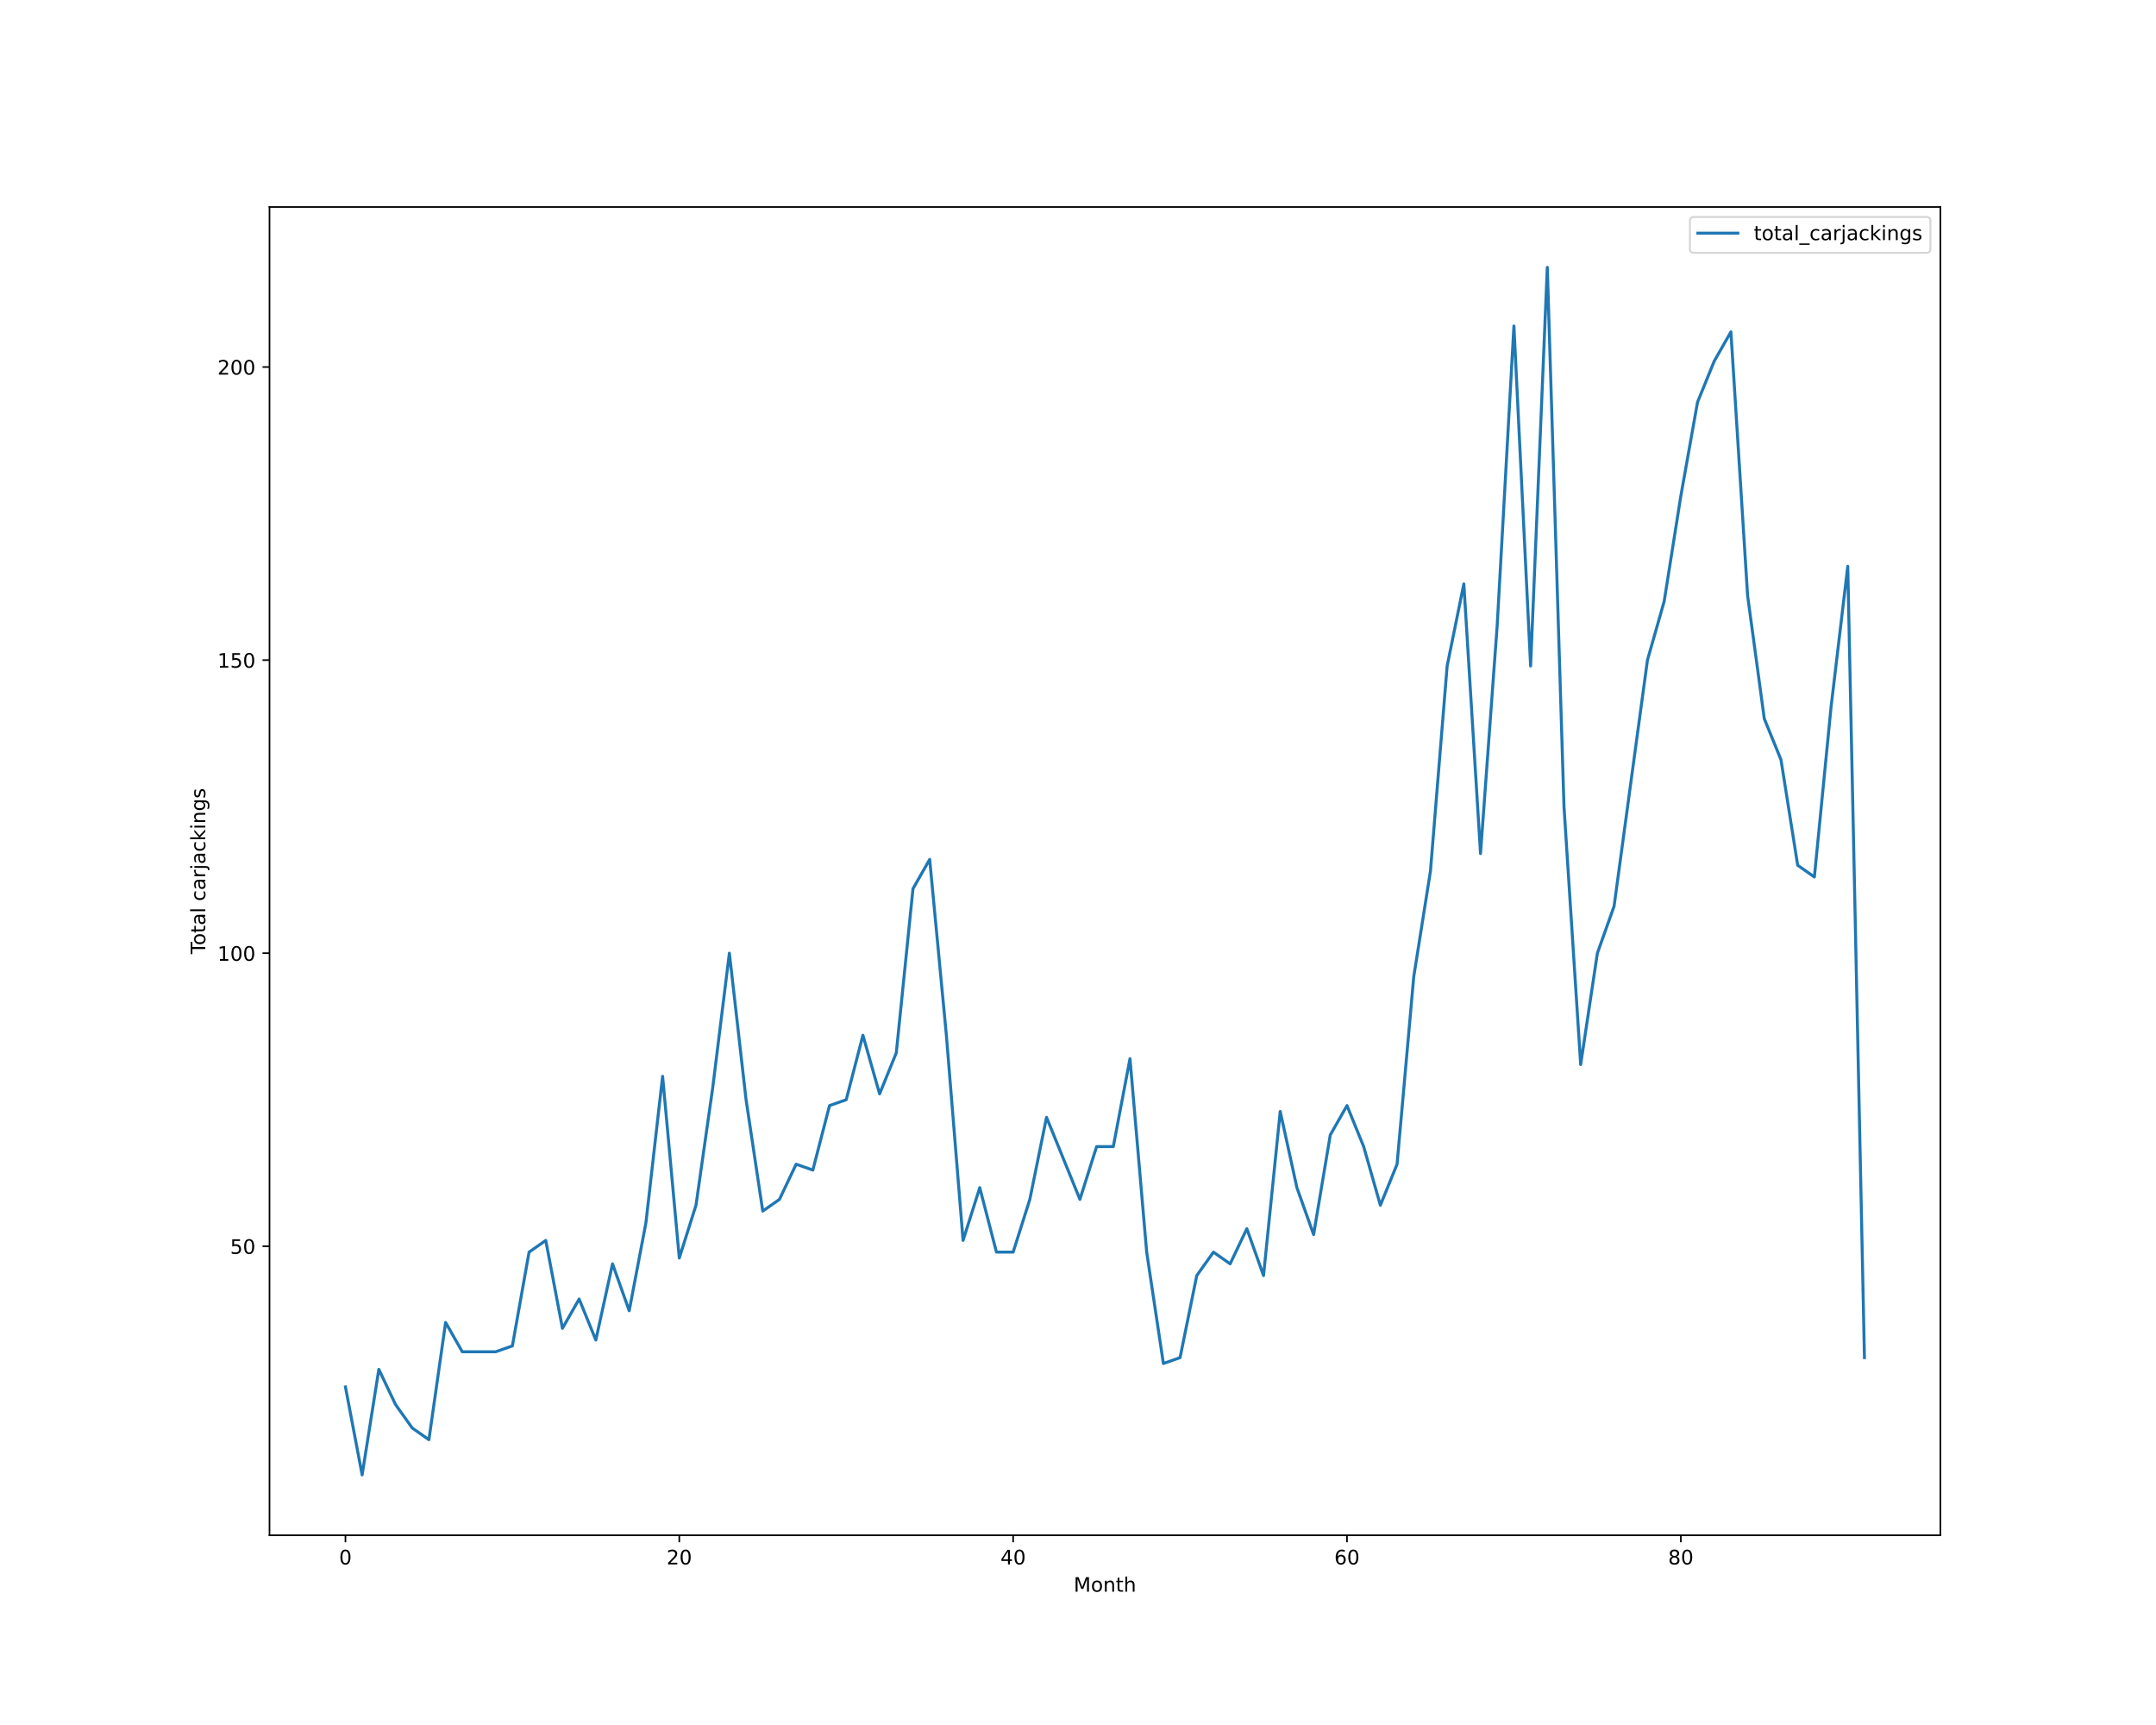
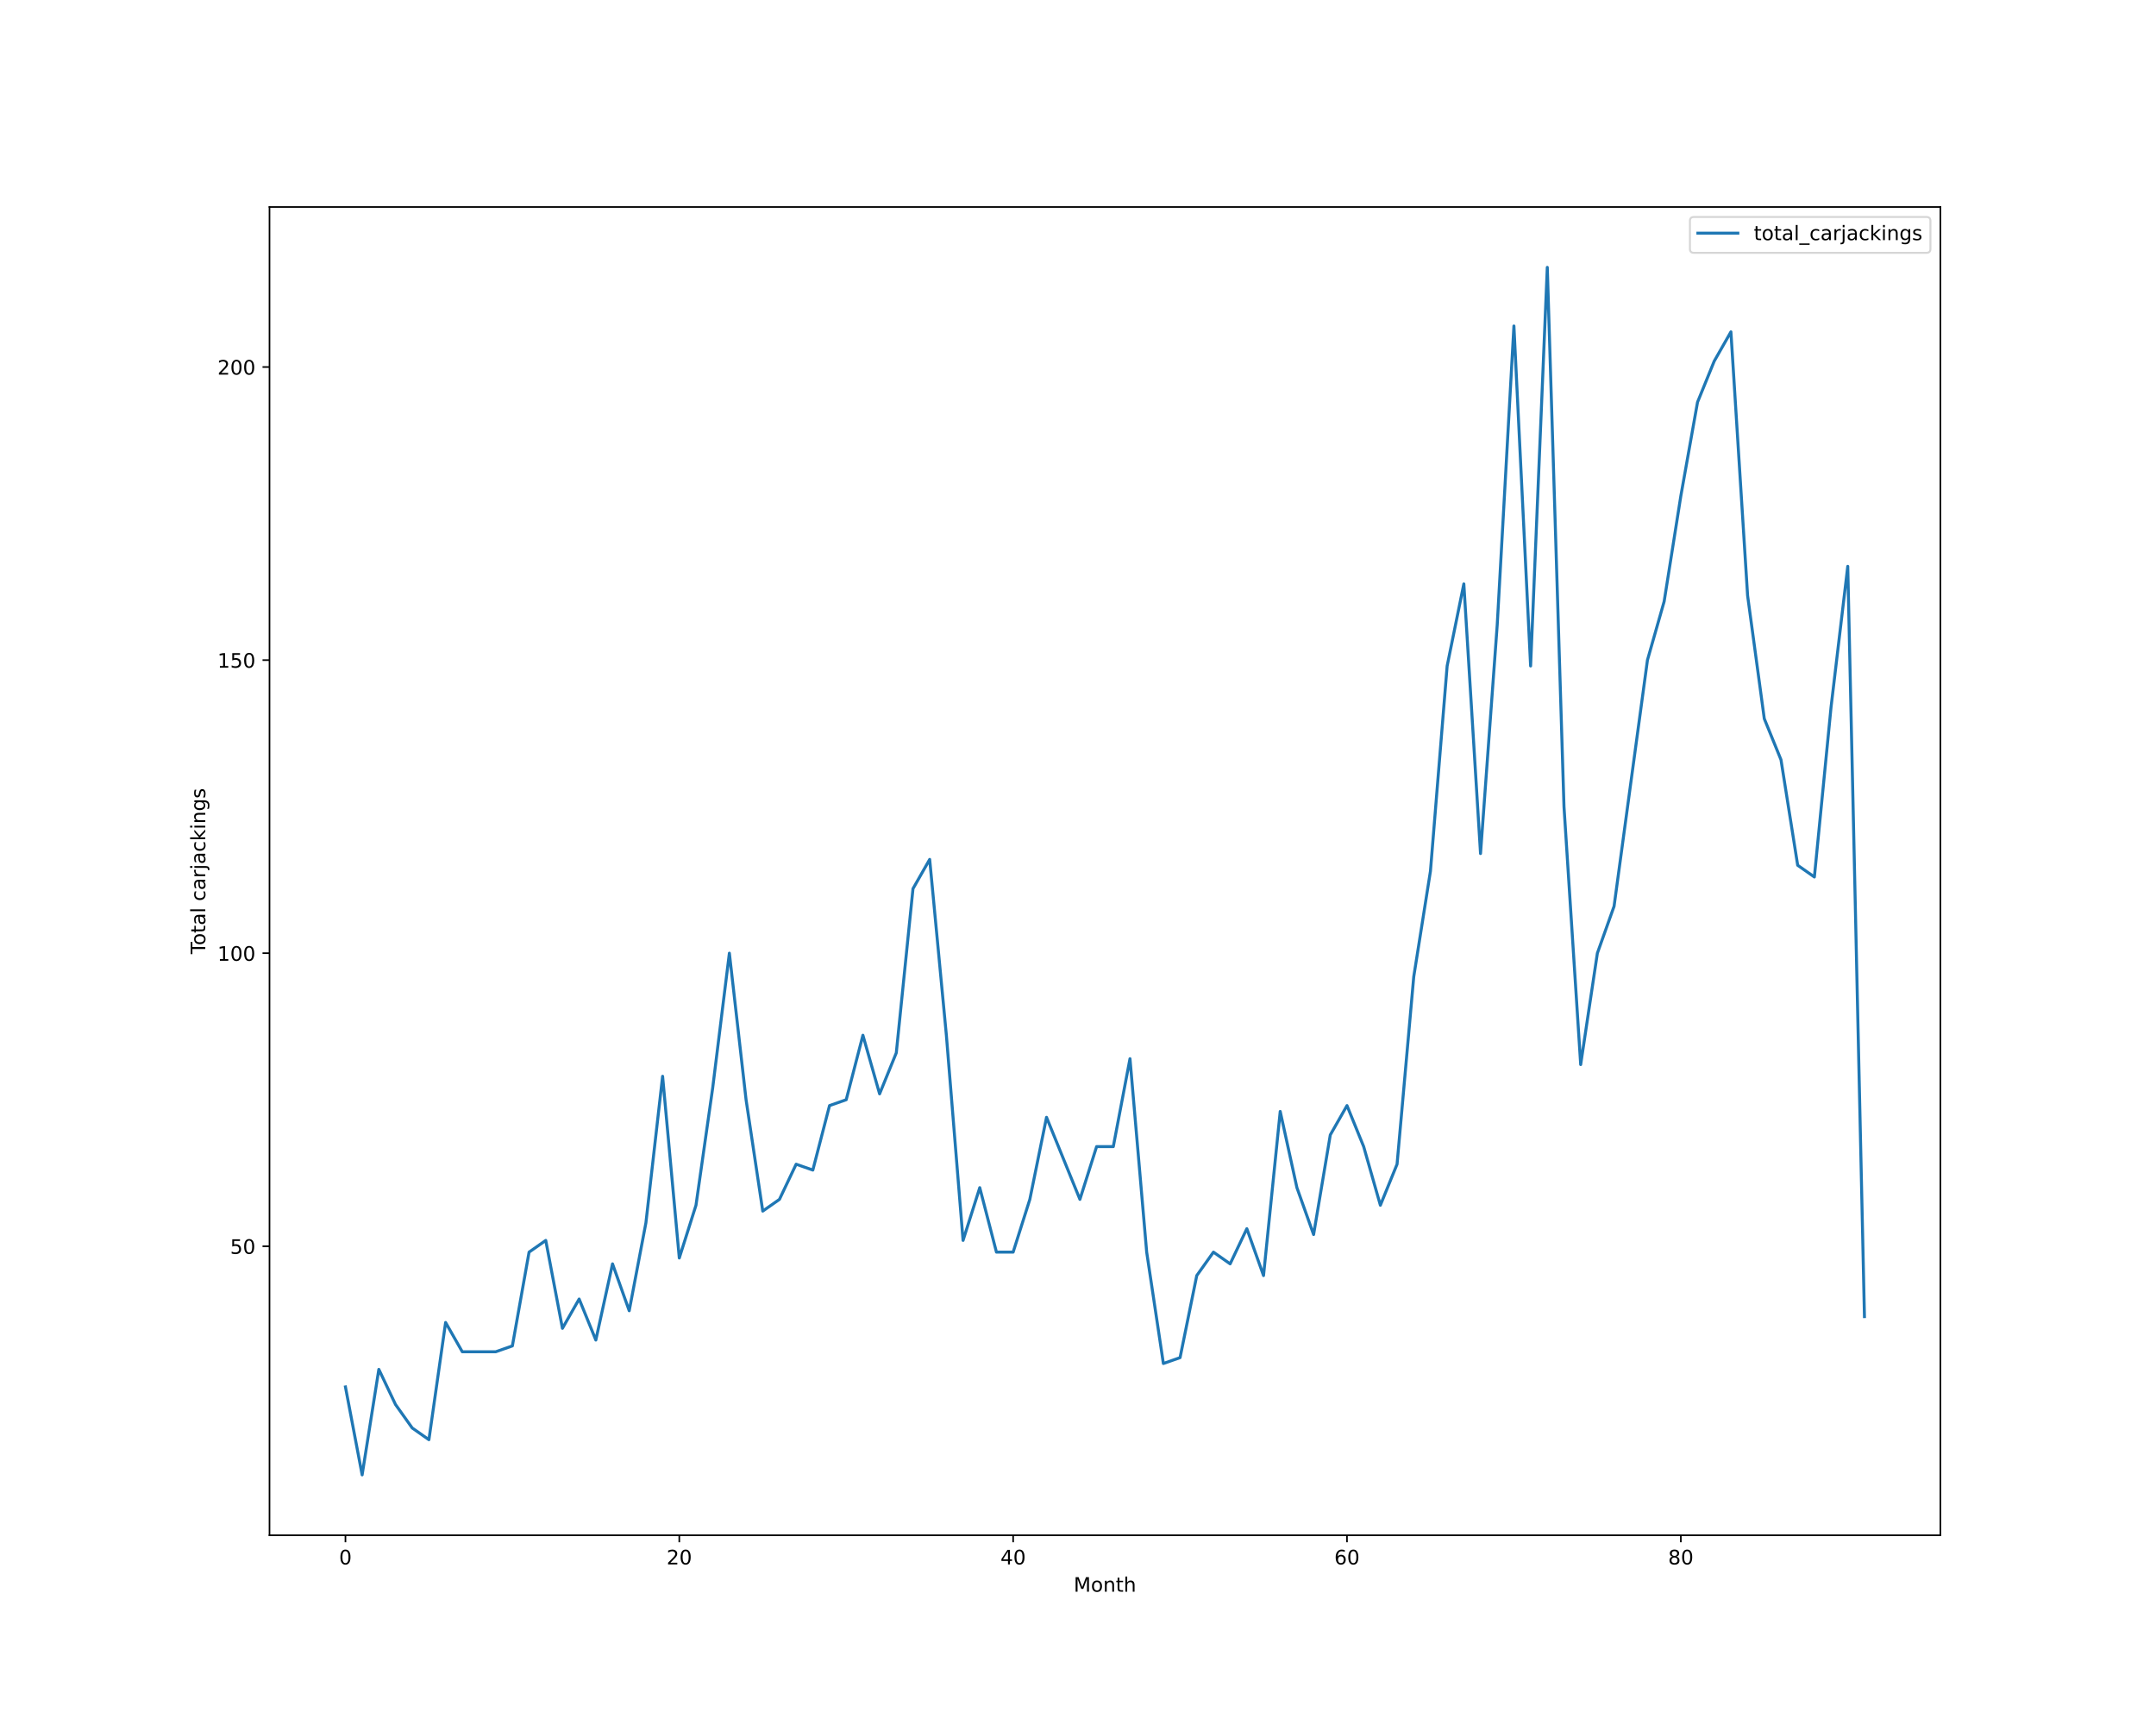
<svg xmlns="http://www.w3.org/2000/svg" xmlns:xlink="http://www.w3.org/1999/xlink" height="864pt" version="1.1" viewBox="0 0 1080 864" width="1080pt">
  <defs>
    <style type="text/css">*{stroke-linecap:butt;stroke-linejoin:round;}</style>
  </defs>
  <g id="figure_1">
    <g id="patch_1">
      <path d="M 0 864  L 1080 864  L 1080 0  L 0 0  z " style="fill:#ffffff;" />
    </g>
    <g id="axes_1">
      <g id="patch_2">
        <path d="M 135 768.96  L 972 768.96  L 972 103.68  L 135 103.68  z " style="fill:#ffffff;" />
      </g>
      <g id="matplotlib.axis_1">
        <g id="xtick_1">
          <g id="line2d_1">
            <defs>
-               <path d="M 0 0  L 0 3.5  " id="mc1fa61dc29" style="stroke:#000000;stroke-width:0.8;" />
-             </defs>
-             <g>
-               <use style="stroke:#000000;stroke-width:0.8;" x="173.045" xlink:href="#mc1fa61dc29" y="768.96" />
+               <path d="M 0 0  L 0 3.5  " id="me6c07ea0dd" style="stroke:#000000;stroke-width:0.8;" />
+             </defs>
+             <g>
+               <use style="stroke:#000000;stroke-width:0.8;" x="173.045" xlink:href="#me6c07ea0dd" y="768.96" />
            </g>
          </g>
          <g id="text_1">
            <g transform="translate(169.8642 783.5584)scale(0.1 -0.1)">
              <defs>
                <path d="M 2034 4250  Q 1547 4250 1301 3770  Q 1056 3291 1056 2328  Q 1056 1369 1301 889  Q 1547 409 2034 409  Q 2525 409 2770 889  Q 3016 1369 3016 2328  Q 3016 3291 2770 3770  Q 2525 4250 2034 4250  z M 2034 4750  Q 2819 4750 3233 4129  Q 3647 3509 3647 2328  Q 3647 1150 3233 529  Q 2819 -91 2034 -91  Q 1250 -91 836 529  Q 422 1150 422 2328  Q 422 3509 836 4129  Q 1250 4750 2034 4750  z " id="DejaVuSans-30" transform="scale(0.015625)" />
              </defs>
              <use xlink:href="#DejaVuSans-30" />
            </g>
          </g>
        </g>
        <g id="xtick_2">
          <g id="line2d_2">
            <g>
-               <use style="stroke:#000000;stroke-width:0.8;" x="340.278" xlink:href="#mc1fa61dc29" y="768.96" />
+               <use style="stroke:#000000;stroke-width:0.8;" x="340.278" xlink:href="#me6c07ea0dd" y="768.96" />
            </g>
          </g>
          <g id="text_2">
            <g transform="translate(333.9157 783.5584)scale(0.1 -0.1)">
              <defs>
                <path d="M 1228 531  L 3431 531  L 3431 0  L 469 0  L 469 531  Q 828 903 1448 1529  Q 2069 2156 2228 2338  Q 2531 2678 2651 2914  Q 2772 3150 2772 3378  Q 2772 3750 2511 3984  Q 2250 4219 1831 4219  Q 1534 4219 1204 4116  Q 875 4013 500 3803  L 500 4441  Q 881 4594 1212 4672  Q 1544 4750 1819 4750  Q 2544 4750 2975 4387  Q 3406 4025 3406 3419  Q 3406 3131 3298 2873  Q 3191 2616 2906 2266  Q 2828 2175 2409 1742  Q 1991 1309 1228 531  z " id="DejaVuSans-32" transform="scale(0.015625)" />
              </defs>
              <use xlink:href="#DejaVuSans-32" />
              <use x="63.623" xlink:href="#DejaVuSans-30" />
            </g>
          </g>
        </g>
        <g id="xtick_3">
          <g id="line2d_3">
            <g>
-               <use style="stroke:#000000;stroke-width:0.8;" x="507.511" xlink:href="#mc1fa61dc29" y="768.96" />
+               <use style="stroke:#000000;stroke-width:0.8;" x="507.511" xlink:href="#me6c07ea0dd" y="768.96" />
            </g>
          </g>
          <g id="text_3">
            <g transform="translate(501.1485 783.5584)scale(0.1 -0.1)">
              <defs>
                <path d="M 2419 4116  L 825 1625  L 2419 1625  L 2419 4116  z M 2253 4666  L 3047 4666  L 3047 1625  L 3713 1625  L 3713 1100  L 3047 1100  L 3047 0  L 2419 0  L 2419 1100  L 313 1100  L 313 1709  L 2253 4666  z " id="DejaVuSans-34" transform="scale(0.015625)" />
              </defs>
              <use xlink:href="#DejaVuSans-34" />
              <use x="63.623" xlink:href="#DejaVuSans-30" />
            </g>
          </g>
        </g>
        <g id="xtick_4">
          <g id="line2d_4">
            <g>
-               <use style="stroke:#000000;stroke-width:0.8;" x="674.744" xlink:href="#mc1fa61dc29" y="768.96" />
+               <use style="stroke:#000000;stroke-width:0.8;" x="674.744" xlink:href="#me6c07ea0dd" y="768.96" />
            </g>
          </g>
          <g id="text_4">
            <g transform="translate(668.3813 783.5584)scale(0.1 -0.1)">
              <defs>
                <path d="M 2113 2584  Q 1688 2584 1439 2293  Q 1191 2003 1191 1497  Q 1191 994 1439 701  Q 1688 409 2113 409  Q 2538 409 2786 701  Q 3034 994 3034 1497  Q 3034 2003 2786 2293  Q 2538 2584 2113 2584  z M 3366 4563  L 3366 3988  Q 3128 4100 2886 4159  Q 2644 4219 2406 4219  Q 1781 4219 1451 3797  Q 1122 3375 1075 2522  Q 1259 2794 1537 2939  Q 1816 3084 2150 3084  Q 2853 3084 3261 2657  Q 3669 2231 3669 1497  Q 3669 778 3244 343  Q 2819 -91 2113 -91  Q 1303 -91 875 529  Q 447 1150 447 2328  Q 447 3434 972 4092  Q 1497 4750 2381 4750  Q 2619 4750 2861 4703  Q 3103 4656 3366 4563  z " id="DejaVuSans-36" transform="scale(0.015625)" />
              </defs>
              <use xlink:href="#DejaVuSans-36" />
              <use x="63.623" xlink:href="#DejaVuSans-30" />
            </g>
          </g>
        </g>
        <g id="xtick_5">
          <g id="line2d_5">
            <g>
-               <use style="stroke:#000000;stroke-width:0.8;" x="841.977" xlink:href="#mc1fa61dc29" y="768.96" />
+               <use style="stroke:#000000;stroke-width:0.8;" x="841.977" xlink:href="#me6c07ea0dd" y="768.96" />
            </g>
          </g>
          <g id="text_5">
            <g transform="translate(835.614 783.5584)scale(0.1 -0.1)">
              <defs>
                <path d="M 2034 2216  Q 1584 2216 1326 1975  Q 1069 1734 1069 1313  Q 1069 891 1326 650  Q 1584 409 2034 409  Q 2484 409 2743 651  Q 3003 894 3003 1313  Q 3003 1734 2745 1975  Q 2488 2216 2034 2216  z M 1403 2484  Q 997 2584 770 2862  Q 544 3141 544 3541  Q 544 4100 942 4425  Q 1341 4750 2034 4750  Q 2731 4750 3128 4425  Q 3525 4100 3525 3541  Q 3525 3141 3298 2862  Q 3072 2584 2669 2484  Q 3125 2378 3379 2068  Q 3634 1759 3634 1313  Q 3634 634 3220 271  Q 2806 -91 2034 -91  Q 1263 -91 848 271  Q 434 634 434 1313  Q 434 1759 690 2068  Q 947 2378 1403 2484  z M 1172 3481  Q 1172 3119 1398 2916  Q 1625 2713 2034 2713  Q 2441 2713 2670 2916  Q 2900 3119 2900 3481  Q 2900 3844 2670 4047  Q 2441 4250 2034 4250  Q 1625 4250 1398 4047  Q 1172 3844 1172 3481  z " id="DejaVuSans-38" transform="scale(0.015625)" />
              </defs>
              <use xlink:href="#DejaVuSans-38" />
              <use x="63.623" xlink:href="#DejaVuSans-30" />
            </g>
          </g>
        </g>
        <g id="text_6">
          <g transform="translate(537.8289 797.2366)scale(0.1 -0.1)">
            <defs>
              <path d="M 628 4666  L 1569 4666  L 2759 1491  L 3956 4666  L 4897 4666  L 4897 0  L 4281 0  L 4281 4097  L 3078 897  L 2444 897  L 1241 4097  L 1241 0  L 628 0  L 628 4666  z " id="DejaVuSans-4d" transform="scale(0.015625)" />
              <path d="M 1959 3097  Q 1497 3097 1228 2736  Q 959 2375 959 1747  Q 959 1119 1226 758  Q 1494 397 1959 397  Q 2419 397 2687 759  Q 2956 1122 2956 1747  Q 2956 2369 2687 2733  Q 2419 3097 1959 3097  z M 1959 3584  Q 2709 3584 3137 3096  Q 3566 2609 3566 1747  Q 3566 888 3137 398  Q 2709 -91 1959 -91  Q 1206 -91 779 398  Q 353 888 353 1747  Q 353 2609 779 3096  Q 1206 3584 1959 3584  z " id="DejaVuSans-6f" transform="scale(0.015625)" />
              <path d="M 3513 2113  L 3513 0  L 2938 0  L 2938 2094  Q 2938 2591 2744 2837  Q 2550 3084 2163 3084  Q 1697 3084 1428 2787  Q 1159 2491 1159 1978  L 1159 0  L 581 0  L 581 3500  L 1159 3500  L 1159 2956  Q 1366 3272 1645 3428  Q 1925 3584 2291 3584  Q 2894 3584 3203 3211  Q 3513 2838 3513 2113  z " id="DejaVuSans-6e" transform="scale(0.015625)" />
              <path d="M 1172 4494  L 1172 3500  L 2356 3500  L 2356 3053  L 1172 3053  L 1172 1153  Q 1172 725 1289 603  Q 1406 481 1766 481  L 2356 481  L 2356 0  L 1766 0  Q 1100 0 847 248  Q 594 497 594 1153  L 594 3053  L 172 3053  L 172 3500  L 594 3500  L 594 4494  L 1172 4494  z " id="DejaVuSans-74" transform="scale(0.015625)" />
              <path d="M 3513 2113  L 3513 0  L 2938 0  L 2938 2094  Q 2938 2591 2744 2837  Q 2550 3084 2163 3084  Q 1697 3084 1428 2787  Q 1159 2491 1159 1978  L 1159 0  L 581 0  L 581 4863  L 1159 4863  L 1159 2956  Q 1366 3272 1645 3428  Q 1925 3584 2291 3584  Q 2894 3584 3203 3211  Q 3513 2838 3513 2113  z " id="DejaVuSans-68" transform="scale(0.015625)" />
            </defs>
            <use xlink:href="#DejaVuSans-4d" />
            <use x="86.279" xlink:href="#DejaVuSans-6f" />
            <use x="147.461" xlink:href="#DejaVuSans-6e" />
            <use x="210.84" xlink:href="#DejaVuSans-74" />
            <use x="250.049" xlink:href="#DejaVuSans-68" />
          </g>
        </g>
      </g>
      <g id="matplotlib.axis_2">
        <g id="ytick_1">
          <g id="line2d_6">
            <defs>
-               <path d="M 0 0  L -3.5 0  " id="mfa5b3e12c6" style="stroke:#000000;stroke-width:0.8;" />
-             </defs>
-             <g>
-               <use style="stroke:#000000;stroke-width:0.8;" x="135" xlink:href="#mfa5b3e12c6" y="624.219" />
+               <path d="M 0 0  L -3.5 0  " id="m8acfb61d0d" style="stroke:#000000;stroke-width:0.8;" />
+             </defs>
+             <g>
+               <use style="stroke:#000000;stroke-width:0.8;" x="135" xlink:href="#m8acfb61d0d" y="624.219" />
            </g>
          </g>
          <g id="text_7">
            <g transform="translate(115.275 628.0182)scale(0.1 -0.1)">
              <defs>
                <path d="M 691 4666  L 3169 4666  L 3169 4134  L 1269 4134  L 1269 2991  Q 1406 3038 1543 3061  Q 1681 3084 1819 3084  Q 2600 3084 3056 2656  Q 3513 2228 3513 1497  Q 3513 744 3044 326  Q 2575 -91 1722 -91  Q 1428 -91 1123 -41  Q 819 9 494 109  L 494 744  Q 775 591 1075 516  Q 1375 441 1709 441  Q 2250 441 2565 725  Q 2881 1009 2881 1497  Q 2881 1984 2565 2268  Q 2250 2553 1709 2553  Q 1456 2553 1204 2497  Q 953 2441 691 2322  L 691 4666  z " id="DejaVuSans-35" transform="scale(0.015625)" />
              </defs>
              <use xlink:href="#DejaVuSans-35" />
              <use x="63.623" xlink:href="#DejaVuSans-30" />
            </g>
          </g>
        </g>
        <g id="ytick_2">
          <g id="line2d_7">
            <g>
-               <use style="stroke:#000000;stroke-width:0.8;" x="135" xlink:href="#mfa5b3e12c6" y="477.423" />
+               <use style="stroke:#000000;stroke-width:0.8;" x="135" xlink:href="#m8acfb61d0d" y="477.423" />
            </g>
          </g>
          <g id="text_8">
            <g transform="translate(108.9125 481.2221)scale(0.1 -0.1)">
              <defs>
                <path d="M 794 531  L 1825 531  L 1825 4091  L 703 3866  L 703 4441  L 1819 4666  L 2450 4666  L 2450 531  L 3481 531  L 3481 0  L 794 0  L 794 531  z " id="DejaVuSans-31" transform="scale(0.015625)" />
              </defs>
              <use xlink:href="#DejaVuSans-31" />
              <use x="63.623" xlink:href="#DejaVuSans-30" />
              <use x="127.246" xlink:href="#DejaVuSans-30" />
            </g>
          </g>
        </g>
        <g id="ytick_3">
          <g id="line2d_8">
            <g>
-               <use style="stroke:#000000;stroke-width:0.8;" x="135" xlink:href="#mfa5b3e12c6" y="330.627" />
+               <use style="stroke:#000000;stroke-width:0.8;" x="135" xlink:href="#m8acfb61d0d" y="330.627" />
            </g>
          </g>
          <g id="text_9">
            <g transform="translate(108.9125 334.426)scale(0.1 -0.1)">
              <use xlink:href="#DejaVuSans-31" />
              <use x="63.623" xlink:href="#DejaVuSans-35" />
              <use x="127.246" xlink:href="#DejaVuSans-30" />
            </g>
          </g>
        </g>
        <g id="ytick_4">
          <g id="line2d_9">
            <g>
-               <use style="stroke:#000000;stroke-width:0.8;" x="135" xlink:href="#mfa5b3e12c6" y="183.831" />
+               <use style="stroke:#000000;stroke-width:0.8;" x="135" xlink:href="#m8acfb61d0d" y="183.831" />
            </g>
          </g>
          <g id="text_10">
            <g transform="translate(108.9125 187.6299)scale(0.1 -0.1)">
              <use xlink:href="#DejaVuSans-32" />
              <use x="63.623" xlink:href="#DejaVuSans-30" />
              <use x="127.246" xlink:href="#DejaVuSans-30" />
            </g>
          </g>
        </g>
        <g id="text_11">
          <g transform="translate(102.8328 477.8888)rotate(-90)scale(0.1 -0.1)">
            <defs>
              <path d="M -19 4666  L 3928 4666  L 3928 4134  L 2272 4134  L 2272 0  L 1638 0  L 1638 4134  L -19 4134  L -19 4666  z " id="DejaVuSans-54" transform="scale(0.015625)" />
              <path d="M 2194 1759  Q 1497 1759 1228 1600  Q 959 1441 959 1056  Q 959 750 1161 570  Q 1363 391 1709 391  Q 2188 391 2477 730  Q 2766 1069 2766 1631  L 2766 1759  L 2194 1759  z M 3341 1997  L 3341 0  L 2766 0  L 2766 531  Q 2569 213 2275 61  Q 1981 -91 1556 -91  Q 1019 -91 701 211  Q 384 513 384 1019  Q 384 1609 779 1909  Q 1175 2209 1959 2209  L 2766 2209  L 2766 2266  Q 2766 2663 2505 2880  Q 2244 3097 1772 3097  Q 1472 3097 1187 3025  Q 903 2953 641 2809  L 641 3341  Q 956 3463 1253 3523  Q 1550 3584 1831 3584  Q 2591 3584 2966 3190  Q 3341 2797 3341 1997  z " id="DejaVuSans-61" transform="scale(0.015625)" />
              <path d="M 603 4863  L 1178 4863  L 1178 0  L 603 0  L 603 4863  z " id="DejaVuSans-6c" transform="scale(0.015625)" />
              <path id="DejaVuSans-20" transform="scale(0.015625)" />
              <path d="M 3122 3366  L 3122 2828  Q 2878 2963 2633 3030  Q 2388 3097 2138 3097  Q 1578 3097 1268 2742  Q 959 2388 959 1747  Q 959 1106 1268 751  Q 1578 397 2138 397  Q 2388 397 2633 464  Q 2878 531 3122 666  L 3122 134  Q 2881 22 2623 -34  Q 2366 -91 2075 -91  Q 1284 -91 818 406  Q 353 903 353 1747  Q 353 2603 823 3093  Q 1294 3584 2113 3584  Q 2378 3584 2631 3529  Q 2884 3475 3122 3366  z " id="DejaVuSans-63" transform="scale(0.015625)" />
              <path d="M 2631 2963  Q 2534 3019 2420 3045  Q 2306 3072 2169 3072  Q 1681 3072 1420 2755  Q 1159 2438 1159 1844  L 1159 0  L 581 0  L 581 3500  L 1159 3500  L 1159 2956  Q 1341 3275 1631 3429  Q 1922 3584 2338 3584  Q 2397 3584 2469 3576  Q 2541 3569 2628 3553  L 2631 2963  z " id="DejaVuSans-72" transform="scale(0.015625)" />
              <path d="M 603 3500  L 1178 3500  L 1178 -63  Q 1178 -731 923 -1031  Q 669 -1331 103 -1331  L -116 -1331  L -116 -844  L 38 -844  Q 366 -844 484 -692  Q 603 -541 603 -63  L 603 3500  z M 603 4863  L 1178 4863  L 1178 4134  L 603 4134  L 603 4863  z " id="DejaVuSans-6a" transform="scale(0.015625)" />
              <path d="M 581 4863  L 1159 4863  L 1159 1991  L 2875 3500  L 3609 3500  L 1753 1863  L 3688 0  L 2938 0  L 1159 1709  L 1159 0  L 581 0  L 581 4863  z " id="DejaVuSans-6b" transform="scale(0.015625)" />
              <path d="M 603 3500  L 1178 3500  L 1178 0  L 603 0  L 603 3500  z M 603 4863  L 1178 4863  L 1178 4134  L 603 4134  L 603 4863  z " id="DejaVuSans-69" transform="scale(0.015625)" />
              <path d="M 2906 1791  Q 2906 2416 2648 2759  Q 2391 3103 1925 3103  Q 1463 3103 1205 2759  Q 947 2416 947 1791  Q 947 1169 1205 825  Q 1463 481 1925 481  Q 2391 481 2648 825  Q 2906 1169 2906 1791  z M 3481 434  Q 3481 -459 3084 -895  Q 2688 -1331 1869 -1331  Q 1566 -1331 1297 -1286  Q 1028 -1241 775 -1147  L 775 -588  Q 1028 -725 1275 -790  Q 1522 -856 1778 -856  Q 2344 -856 2625 -561  Q 2906 -266 2906 331  L 2906 616  Q 2728 306 2450 153  Q 2172 0 1784 0  Q 1141 0 747 490  Q 353 981 353 1791  Q 353 2603 747 3093  Q 1141 3584 1784 3584  Q 2172 3584 2450 3431  Q 2728 3278 2906 2969  L 2906 3500  L 3481 3500  L 3481 434  z " id="DejaVuSans-67" transform="scale(0.015625)" />
              <path d="M 2834 3397  L 2834 2853  Q 2591 2978 2328 3040  Q 2066 3103 1784 3103  Q 1356 3103 1142 2972  Q 928 2841 928 2578  Q 928 2378 1081 2264  Q 1234 2150 1697 2047  L 1894 2003  Q 2506 1872 2764 1633  Q 3022 1394 3022 966  Q 3022 478 2636 193  Q 2250 -91 1575 -91  Q 1294 -91 989 -36  Q 684 19 347 128  L 347 722  Q 666 556 975 473  Q 1284 391 1588 391  Q 1994 391 2212 530  Q 2431 669 2431 922  Q 2431 1156 2273 1281  Q 2116 1406 1581 1522  L 1381 1569  Q 847 1681 609 1914  Q 372 2147 372 2553  Q 372 3047 722 3315  Q 1072 3584 1716 3584  Q 2034 3584 2315 3537  Q 2597 3491 2834 3397  z " id="DejaVuSans-73" transform="scale(0.015625)" />
            </defs>
            <use xlink:href="#DejaVuSans-54" />
            <use x="44.084" xlink:href="#DejaVuSans-6f" />
            <use x="105.266" xlink:href="#DejaVuSans-74" />
            <use x="144.475" xlink:href="#DejaVuSans-61" />
            <use x="205.754" xlink:href="#DejaVuSans-6c" />
            <use x="233.537" xlink:href="#DejaVuSans-20" />
            <use x="265.324" xlink:href="#DejaVuSans-63" />
            <use x="320.305" xlink:href="#DejaVuSans-61" />
            <use x="381.584" xlink:href="#DejaVuSans-72" />
            <use x="422.697" xlink:href="#DejaVuSans-6a" />
            <use x="450.48" xlink:href="#DejaVuSans-61" />
            <use x="511.76" xlink:href="#DejaVuSans-63" />
            <use x="566.74" xlink:href="#DejaVuSans-6b" />
            <use x="624.65" xlink:href="#DejaVuSans-69" />
            <use x="652.434" xlink:href="#DejaVuSans-6e" />
            <use x="715.812" xlink:href="#DejaVuSans-67" />
            <use x="779.289" xlink:href="#DejaVuSans-73" />
          </g>
        </g>
      </g>
      <g id="line2d_10">
-         <path clip-path="url(#pa1bd8de618)" d="M 173.045 694.681  L 181.407 738.72  L 189.769 685.873  L 198.13 703.489  L 206.492 715.233  L 214.854 721.104  L 223.215 662.386  L 231.577 677.066  L 239.939 677.066  L 248.3 677.066  L 256.662 674.13  L 265.023 627.155  L 273.385 621.283  L 281.747 665.322  L 290.108 650.642  L 298.47 671.194  L 306.832 633.027  L 315.193 656.514  L 323.555 612.475  L 331.917 539.077  L 340.278 630.091  L 348.64 603.668  L 357.001 544.949  L 365.363 477.423  L 373.725 550.821  L 382.086 606.603  L 390.448 600.732  L 398.81 583.116  L 407.171 586.052  L 415.533 553.757  L 423.895 550.821  L 432.256 518.526  L 440.618 547.885  L 448.98 527.334  L 457.341 445.128  L 465.703 430.448  L 474.064 518.526  L 482.426 621.283  L 490.788 594.86  L 499.149 627.155  L 507.511 627.155  L 515.873 600.732  L 524.234 559.629  L 532.596 580.18  L 540.958 600.732  L 549.319 574.308  L 557.681 574.308  L 566.042 530.27  L 574.404 627.155  L 582.766 682.937  L 591.127 680.002  L 599.489 638.899  L 607.851 627.155  L 616.212 633.027  L 624.574 615.411  L 632.936 638.899  L 641.297 556.693  L 649.659 594.86  L 658.02 618.347  L 666.382 568.437  L 674.744 553.757  L 683.105 574.308  L 691.467 603.668  L 699.829 583.116  L 708.19 489.167  L 716.552 436.32  L 724.914 333.563  L 733.275 292.46  L 741.637 427.512  L 749.999 313.011  L 758.36 163.279  L 766.722 333.563  L 775.083 133.92  L 783.445 404.025  L 791.807 533.205  L 800.168 477.423  L 808.53 453.936  L 816.892 392.281  L 825.253 330.627  L 833.615 301.268  L 841.977 248.421  L 850.338 201.446  L 858.7 180.895  L 867.061 166.215  L 875.423 298.332  L 883.785 359.986  L 892.146 380.537  L 900.508 433.384  L 908.87 439.256  L 917.231 354.114  L 925.593 283.652  L 933.955 680.002  " style="fill:none;stroke:#1f77b4;stroke-linecap:square;stroke-width:1.5;" />
+         <path clip-path="url(#p3c9bb4a8ee)" d="M 173.045 694.681  L 181.407 738.72  L 189.769 685.873  L 198.13 703.489  L 206.492 715.233  L 214.854 721.104  L 223.215 662.386  L 231.577 677.066  L 239.939 677.066  L 248.3 677.066  L 256.662 674.13  L 265.023 627.155  L 273.385 621.283  L 281.747 665.322  L 290.108 650.642  L 298.47 671.194  L 306.832 633.027  L 315.193 656.514  L 323.555 612.475  L 331.917 539.077  L 340.278 630.091  L 348.64 603.668  L 357.001 544.949  L 365.363 477.423  L 373.725 550.821  L 382.086 606.603  L 390.448 600.732  L 398.81 583.116  L 407.171 586.052  L 415.533 553.757  L 423.895 550.821  L 432.256 518.526  L 440.618 547.885  L 448.98 527.334  L 457.341 445.128  L 465.703 430.448  L 474.064 518.526  L 482.426 621.283  L 490.788 594.86  L 499.149 627.155  L 507.511 627.155  L 515.873 600.732  L 524.234 559.629  L 532.596 580.18  L 540.958 600.732  L 549.319 574.308  L 557.681 574.308  L 566.042 530.27  L 574.404 627.155  L 582.766 682.937  L 591.127 680.002  L 599.489 638.899  L 607.851 627.155  L 616.212 633.027  L 624.574 615.411  L 632.936 638.899  L 641.297 556.693  L 649.659 594.86  L 658.02 618.347  L 666.382 568.437  L 674.744 553.757  L 683.105 574.308  L 691.467 603.668  L 699.829 583.116  L 708.19 489.167  L 716.552 436.32  L 724.914 333.563  L 733.275 292.46  L 741.637 427.512  L 749.999 313.011  L 758.36 163.279  L 766.722 333.563  L 775.083 133.92  L 783.445 404.025  L 791.807 533.205  L 800.168 477.423  L 808.53 453.936  L 816.892 392.281  L 825.253 330.627  L 833.615 301.268  L 841.977 248.421  L 850.338 201.446  L 858.7 180.895  L 867.061 166.215  L 875.423 298.332  L 883.785 359.986  L 892.146 380.537  L 900.508 433.384  L 908.87 439.256  L 917.231 354.114  L 925.593 283.652  L 933.955 659.45  " style="fill:none;stroke:#1f77b4;stroke-linecap:square;stroke-width:1.5;" />
      </g>
      <g id="patch_3">
        <path d="M 135 768.96  L 135 103.68  " style="fill:none;stroke:#000000;stroke-linecap:square;stroke-linejoin:miter;stroke-width:0.8;" />
      </g>
      <g id="patch_4">
        <path d="M 972 768.96  L 972 103.68  " style="fill:none;stroke:#000000;stroke-linecap:square;stroke-linejoin:miter;stroke-width:0.8;" />
      </g>
      <g id="patch_5">
        <path d="M 135 768.96  L 972 768.96  " style="fill:none;stroke:#000000;stroke-linecap:square;stroke-linejoin:miter;stroke-width:0.8;" />
      </g>
      <g id="patch_6">
        <path d="M 135 103.68  L 972 103.68  " style="fill:none;stroke:#000000;stroke-linecap:square;stroke-linejoin:miter;stroke-width:0.8;" />
      </g>
      <g id="legend_1">
        <g id="patch_7">
          <path d="M 848.528 126.636  L 965 126.636  Q 967 126.636 967 124.636  L 967 110.68  Q 967 108.68 965 108.68  L 848.528 108.68  Q 846.528 108.68 846.528 110.68  L 846.528 124.636  Q 846.528 126.636 848.528 126.636  z " style="fill:#ffffff;opacity:0.8;stroke:#cccccc;stroke-linejoin:miter;" />
        </g>
        <g id="line2d_11">
          <path d="M 850.528 116.778  L 870.528 116.778  " style="fill:none;stroke:#1f77b4;stroke-linecap:square;stroke-width:1.5;" />
        </g>
        <g id="line2d_12" />
        <g id="text_12">
          <g transform="translate(878.5281 120.2784)scale(0.1 -0.1)">
            <defs>
              <path d="M 3263 -1063  L 3263 -1509  L -63 -1509  L -63 -1063  L 3263 -1063  z " id="DejaVuSans-5f" transform="scale(0.015625)" />
            </defs>
            <use xlink:href="#DejaVuSans-74" />
            <use x="39.209" xlink:href="#DejaVuSans-6f" />
            <use x="100.391" xlink:href="#DejaVuSans-74" />
            <use x="139.6" xlink:href="#DejaVuSans-61" />
            <use x="200.879" xlink:href="#DejaVuSans-6c" />
            <use x="228.662" xlink:href="#DejaVuSans-5f" />
            <use x="278.662" xlink:href="#DejaVuSans-63" />
            <use x="333.643" xlink:href="#DejaVuSans-61" />
            <use x="394.922" xlink:href="#DejaVuSans-72" />
            <use x="436.035" xlink:href="#DejaVuSans-6a" />
            <use x="463.818" xlink:href="#DejaVuSans-61" />
            <use x="525.098" xlink:href="#DejaVuSans-63" />
            <use x="580.078" xlink:href="#DejaVuSans-6b" />
            <use x="637.988" xlink:href="#DejaVuSans-69" />
            <use x="665.771" xlink:href="#DejaVuSans-6e" />
            <use x="729.15" xlink:href="#DejaVuSans-67" />
            <use x="792.627" xlink:href="#DejaVuSans-73" />
          </g>
        </g>
      </g>
    </g>
  </g>
  <defs>
-     <clipPath id="pa1bd8de618">
+     <clipPath id="p3c9bb4a8ee">
      <rect height="665.28" width="837" x="135" y="103.68" />
    </clipPath>
  </defs>
</svg>
